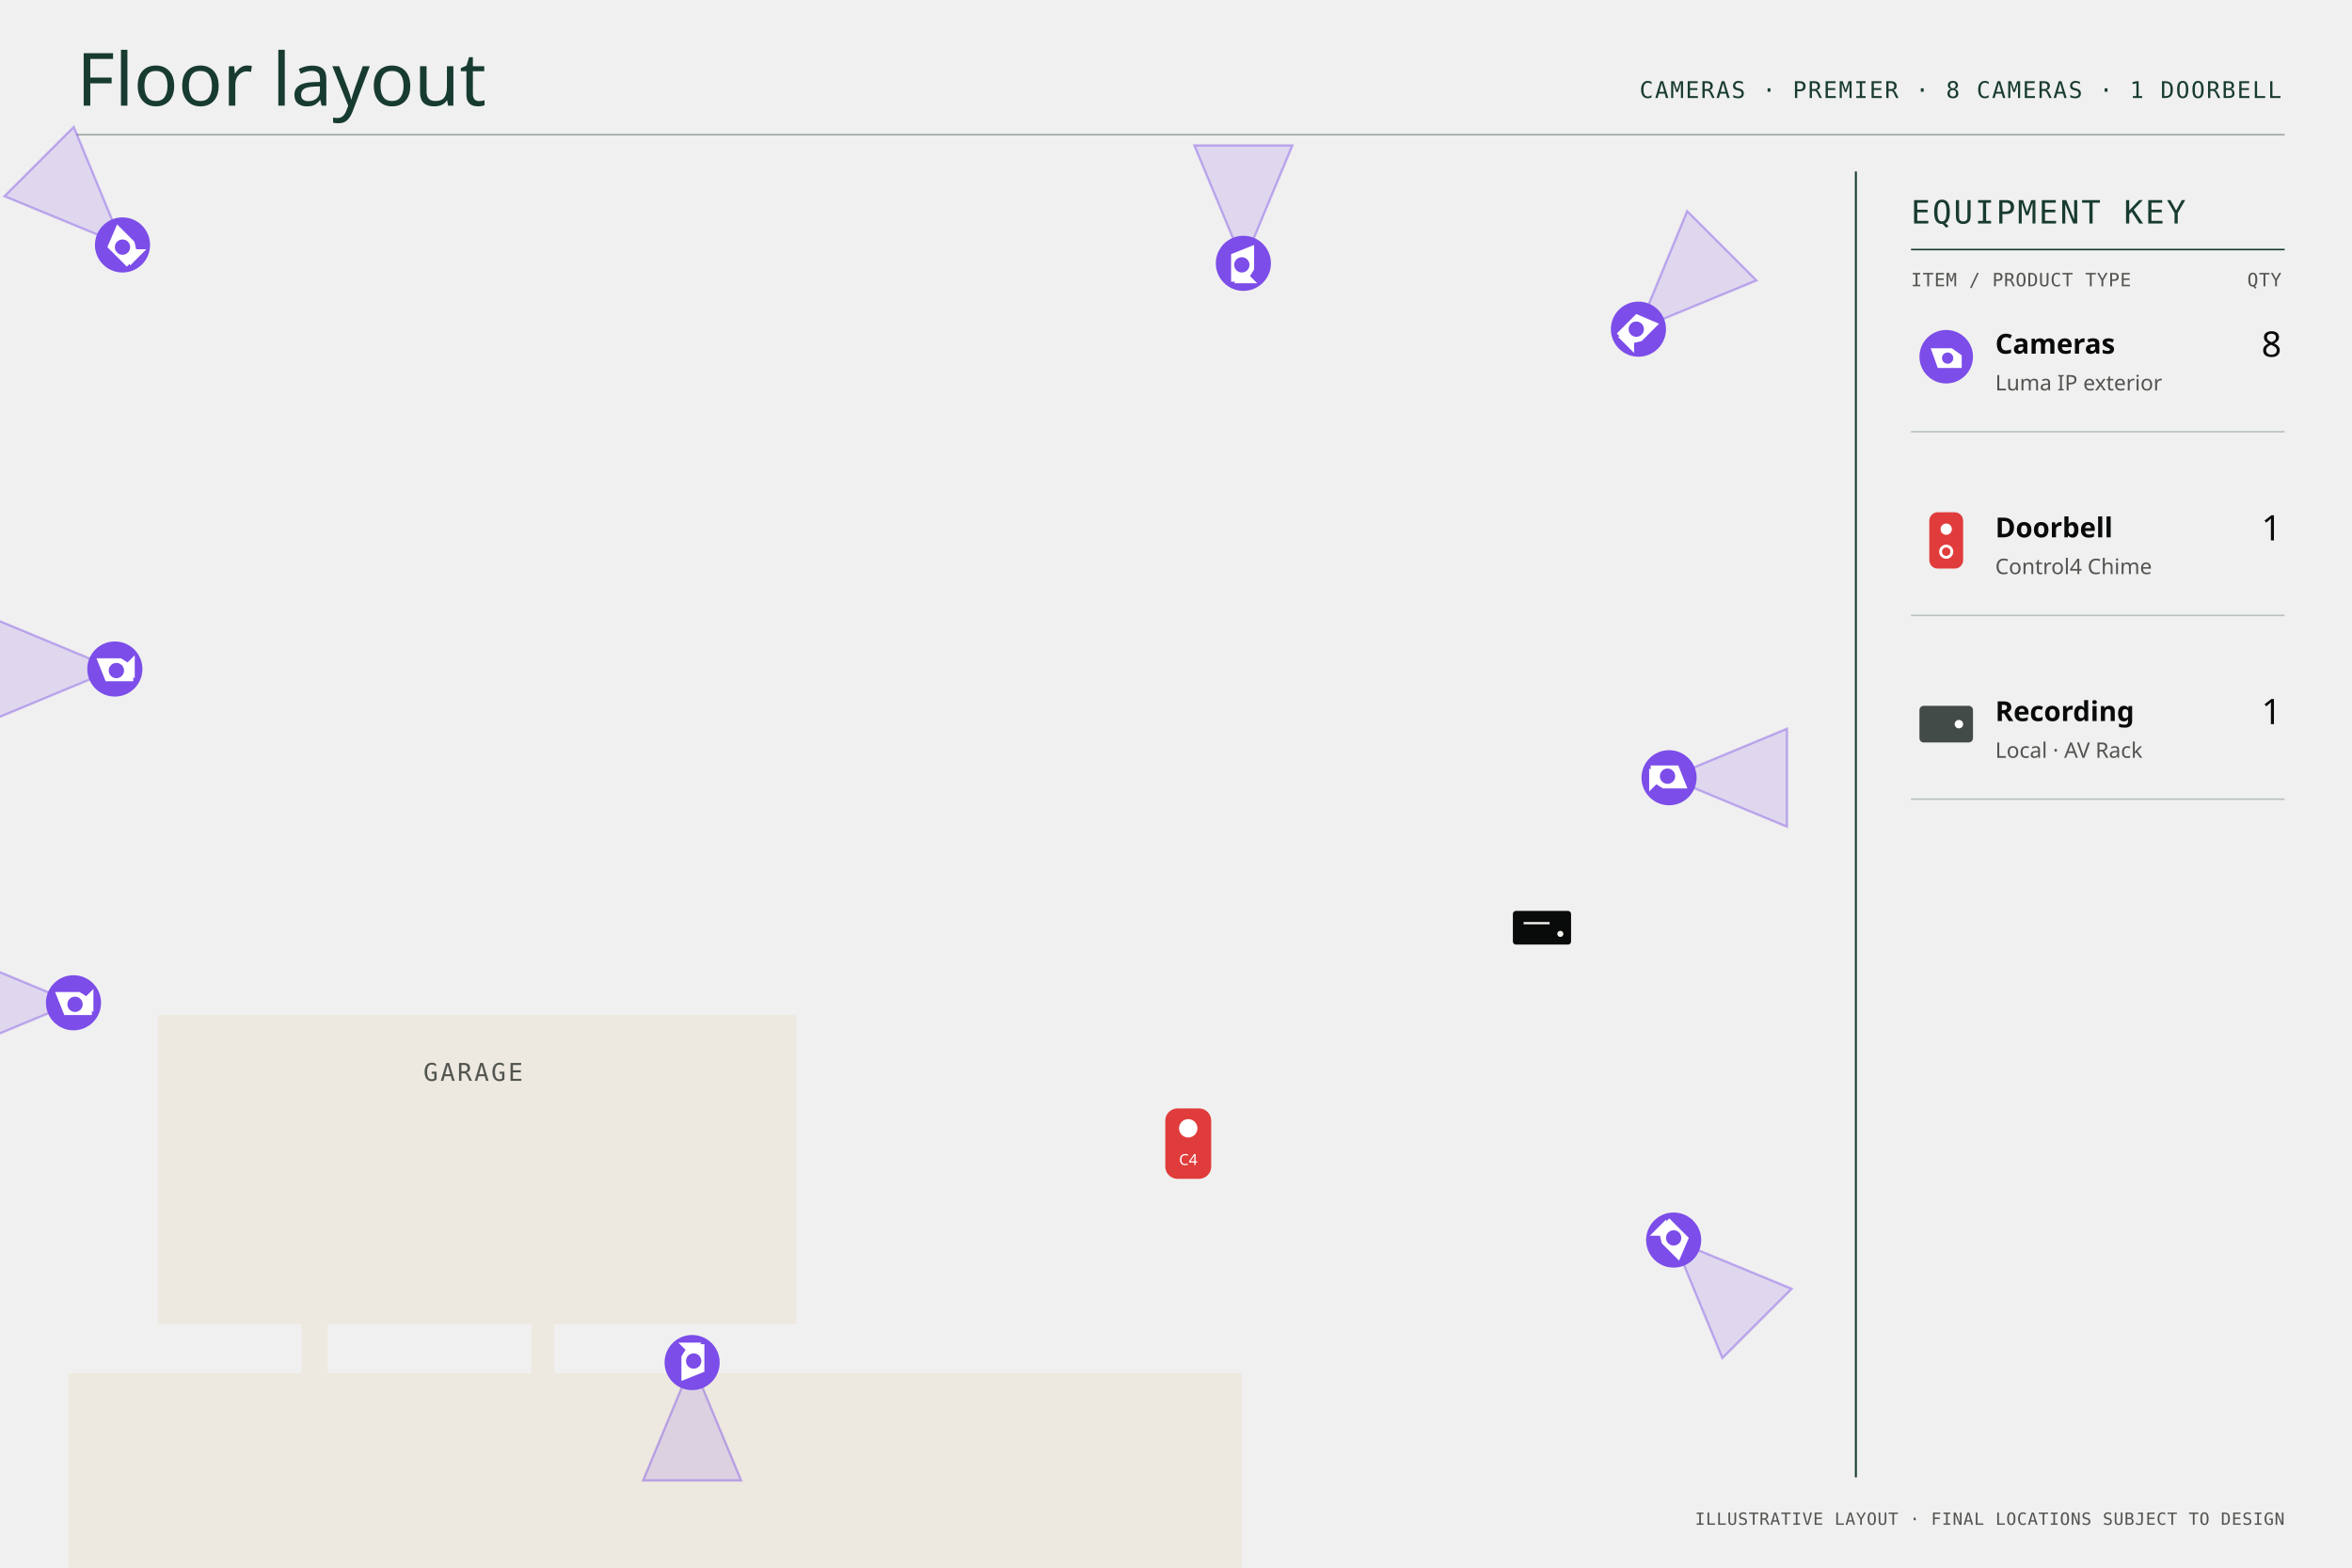
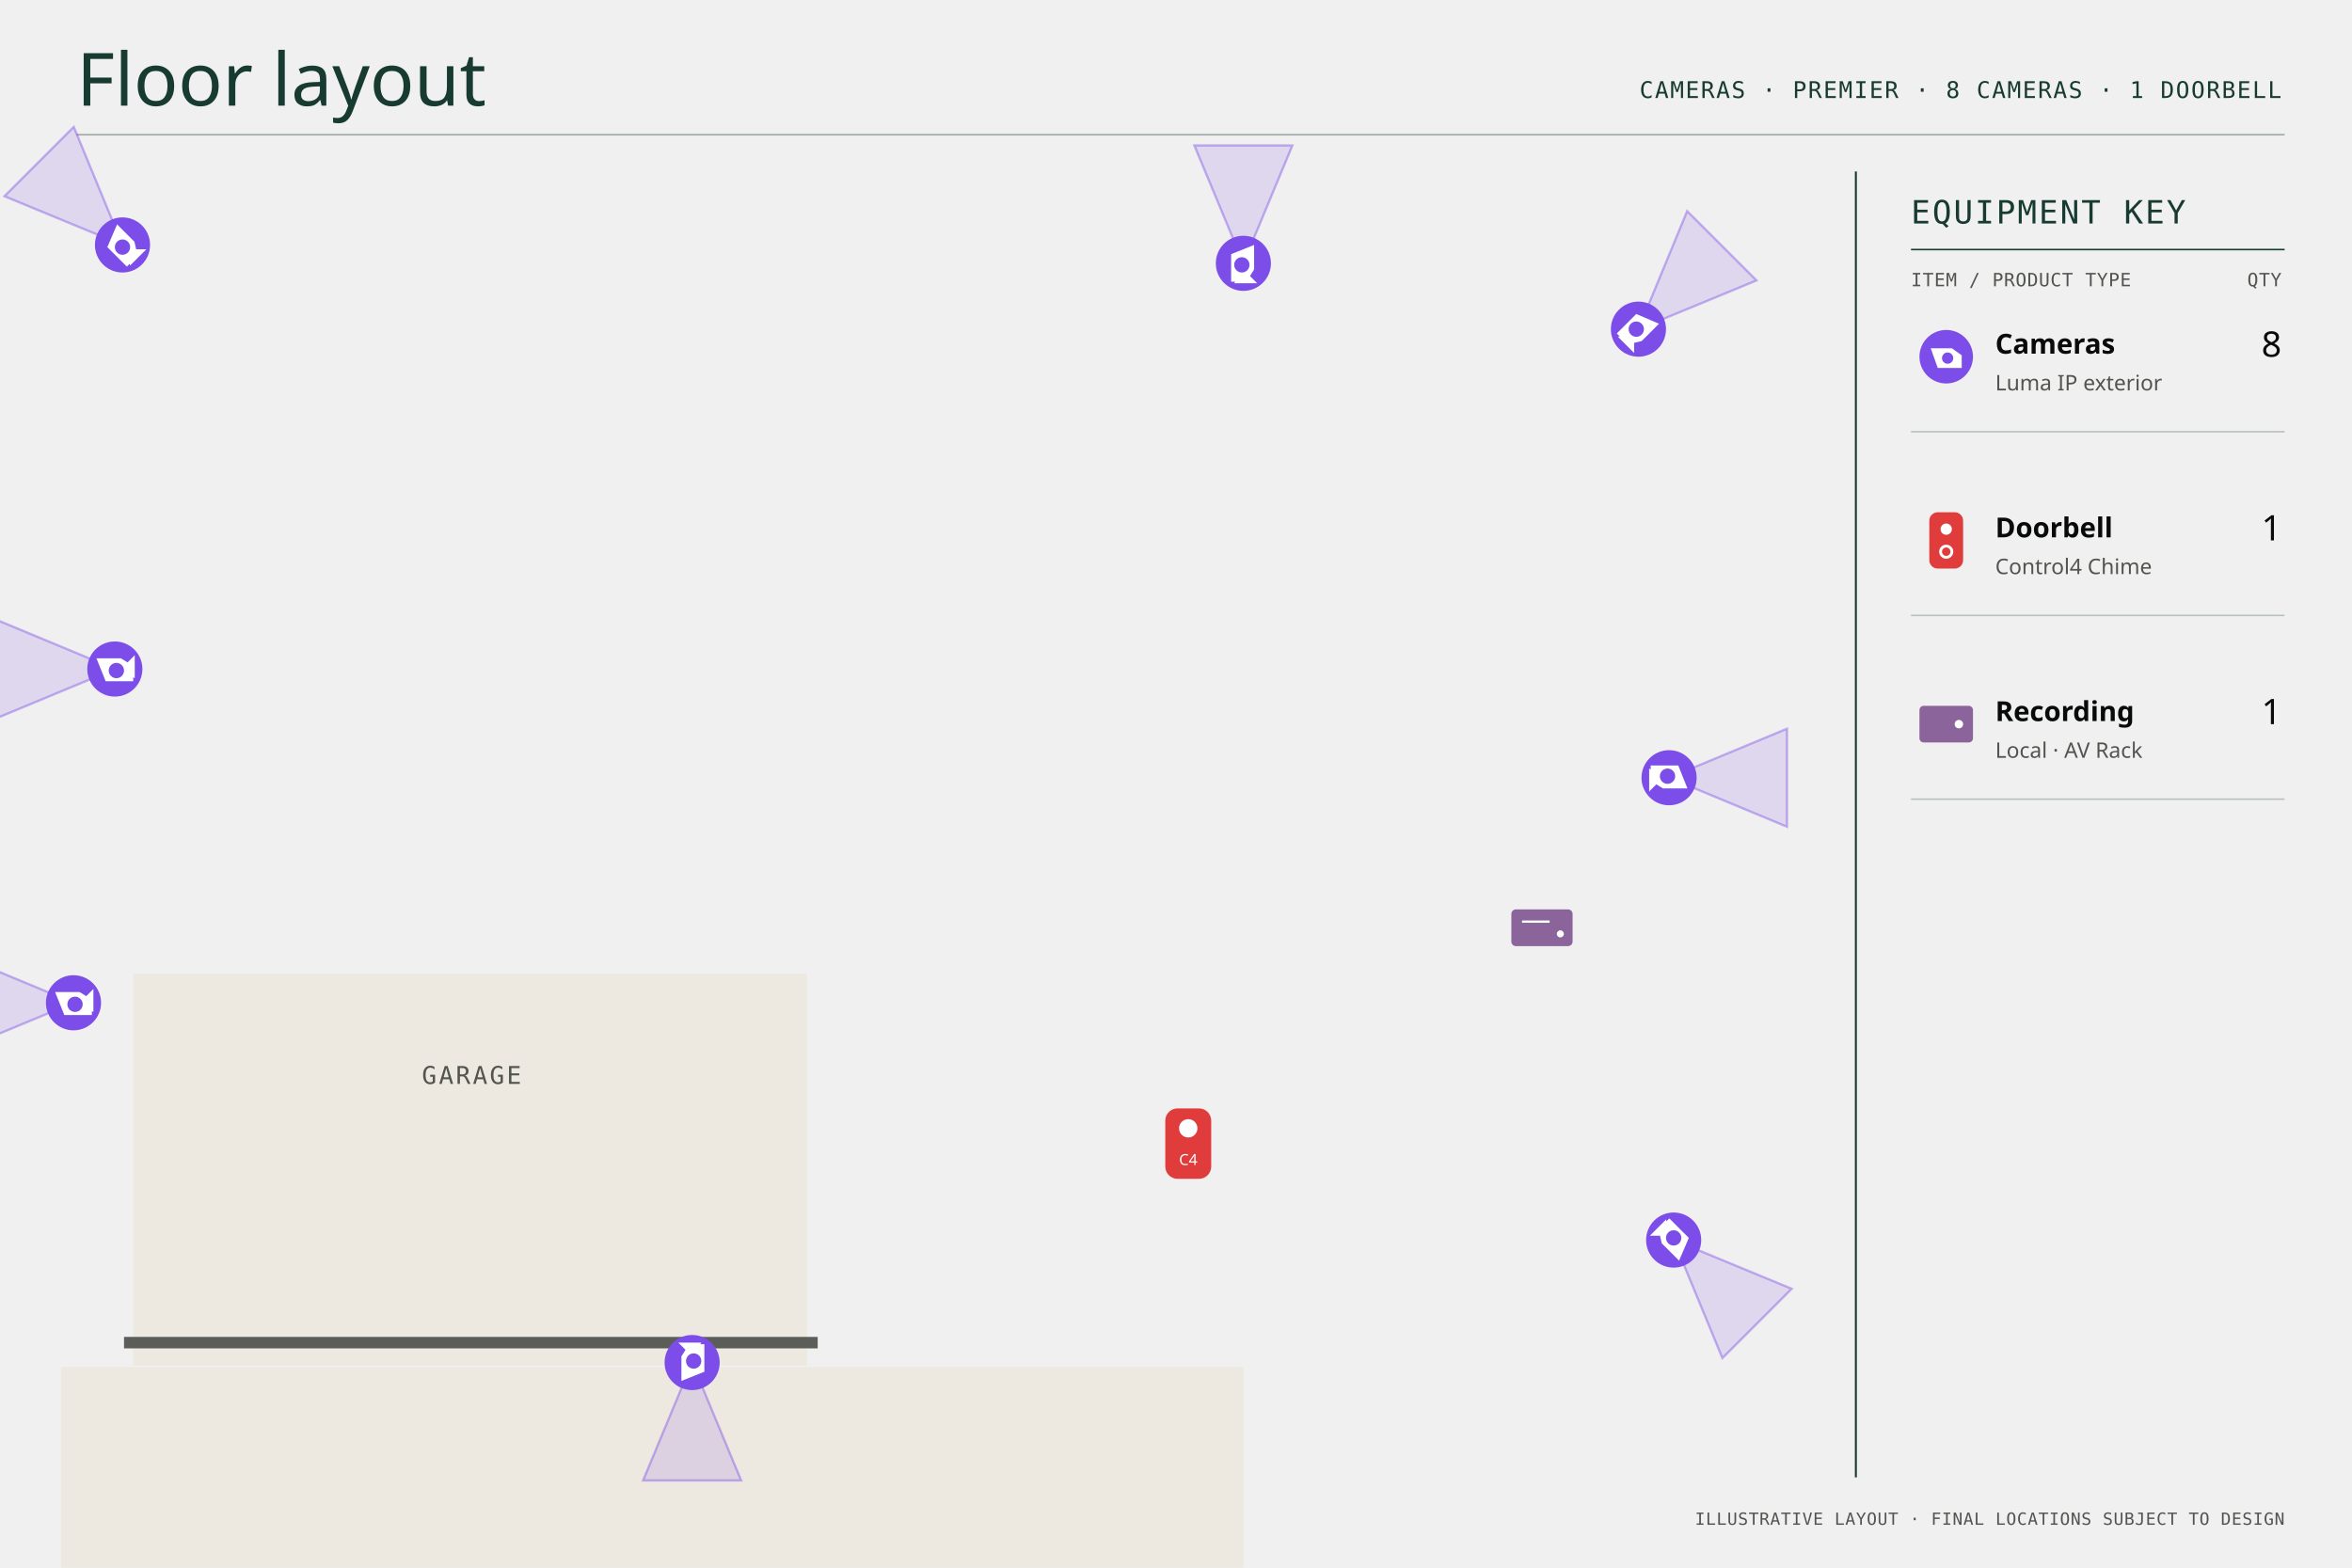
<svg xmlns="http://www.w3.org/2000/svg" viewBox="0 0 1536 1024" width="1536" height="1024" role="img" aria-label="Cameras Premier floor layout and equipment key">
  <text x="50" y="69" fill="#183B31" font-family="Schibsted Grotesk,sans-serif" font-size="48">Floor layout</text>
  <text x="1490" y="64" fill="#183B31" font-family="IBM Plex Mono,monospace" font-size="15" letter-spacing=".065em" text-anchor="end">CAMERAS · PREMIER · 8 CAMERAS · 1 DOORBELL</text>
  <line x1="50" y1="88" x2="1492" y2="88" stroke="#9DA7A3" stroke-width="1" />
-   <g data-pradera-architectural-cleanup="garage">
-     <rect x="103" y="663" width="417" height="202" fill="#EDE9E0" />
-     <rect x="197" y="865" width="17" height="32" fill="#EDE9E0" />
-     <rect x="347" y="865" width="15" height="32" fill="#EDE9E0" />
-     <rect x="45" y="897" width="766" height="127" fill="#EDE9E0" />
-     <text x="309" y="706" font-family="IBM Plex Mono,monospace" font-size="16" font-weight="500" letter-spacing=".09em" fill="#51544F" text-anchor="middle">GARAGE</text>
+   <g data-pradera-architectural-cleanup="garage" aria-label="Open garage architectural reference">
+     <rect x="87" y="636" width="440" height="256" fill="#EDE9E0" />
+     <rect x="40" y="893" width="772" height="131" fill="#EDE9E0" />
+     <line x1="81" y1="877" x2="534" y2="877" stroke="#5B5D58" stroke-width="7.5" />
+     <text x="308" y="708" fill="#51544F" text-anchor="middle" font-family="IBM Plex Mono,monospace" font-size="16" font-weight="500" letter-spacing=".09em">GARAGE</text>
  </g>
  <g transform="translate(80,160) rotate(45)">
    <path d="M0 0L-77 -32L-77 32Z" fill="#7C4DE8" fill-opacity=".15" stroke="#7C4DE8" stroke-opacity=".42" stroke-width="1.5" />
    <circle r="18" fill="#7C4DE8" />
    <path d="M-12 -7h16l8 5v10h-18z" fill="white" />
    <circle cx="1" cy="1" r="5" fill="#7C4DE8" />
    <path d="M8 -4l5 -5v15l-5 -3" fill="white" />
  </g>
  <g transform="translate(1070,215) rotate(135)">
    <path d="M0 0L-77 -32L-77 32Z" fill="#7C4DE8" fill-opacity=".15" stroke="#7C4DE8" stroke-opacity=".42" stroke-width="1.5" />
    <circle r="18" fill="#7C4DE8" />
    <path d="M-12 -7h16l8 5v10h-18z" fill="white" />
    <circle cx="1" cy="1" r="5" fill="#7C4DE8" />
    <path d="M8 -4l5 -5v15l-5 -3" fill="white" />
  </g>
  <g transform="translate(48,655) rotate(0)">
    <path d="M0 0L-77 -32L-77 32Z" fill="#7C4DE8" fill-opacity=".15" stroke="#7C4DE8" stroke-opacity=".42" stroke-width="1.5" />
    <circle r="18" fill="#7C4DE8" />
    <path d="M-12 -7h16l8 5v10h-18z" fill="white" />
    <circle cx="1" cy="1" r="5" fill="#7C4DE8" />
    <path d="M8 -4l5 -5v15l-5 -3" fill="white" />
  </g>
  <g transform="translate(1093,810) rotate(-135)">
    <path d="M0 0L-77 -32L-77 32Z" fill="#7C4DE8" fill-opacity=".15" stroke="#7C4DE8" stroke-opacity=".42" stroke-width="1.5" />
    <circle r="18" fill="#7C4DE8" />
    <path d="M-12 -7h16l8 5v10h-18z" fill="white" />
    <circle cx="1" cy="1" r="5" fill="#7C4DE8" />
    <path d="M8 -4l5 -5v15l-5 -3" fill="white" />
  </g>
  <g transform="translate(812,172) rotate(90)">
    <path d="M0 0L-77 -32L-77 32Z" fill="#7C4DE8" fill-opacity=".15" stroke="#7C4DE8" stroke-opacity=".42" stroke-width="1.5" />
    <circle r="18" fill="#7C4DE8" />
    <path d="M-12 -7h16l8 5v10h-18z" fill="white" />
    <circle cx="1" cy="1" r="5" fill="#7C4DE8" />
    <path d="M8 -4l5 -5v15l-5 -3" fill="white" />
  </g>
  <g transform="translate(1090,508) rotate(180)">
    <path d="M0 0L-77 -32L-77 32Z" fill="#7C4DE8" fill-opacity=".15" stroke="#7C4DE8" stroke-opacity=".42" stroke-width="1.5" />
    <circle r="18" fill="#7C4DE8" />
    <path d="M-12 -7h16l8 5v10h-18z" fill="white" />
    <circle cx="1" cy="1" r="5" fill="#7C4DE8" />
    <path d="M8 -4l5 -5v15l-5 -3" fill="white" />
  </g>
  <g transform="translate(452,890) rotate(-90)">
    <path d="M0 0L-77 -32L-77 32Z" fill="#7C4DE8" fill-opacity=".15" stroke="#7C4DE8" stroke-opacity=".42" stroke-width="1.5" />
    <circle r="18" fill="#7C4DE8" />
    <path d="M-12 -7h16l8 5v10h-18z" fill="white" />
    <circle cx="1" cy="1" r="5" fill="#7C4DE8" />
    <path d="M8 -4l5 -5v15l-5 -3" fill="white" />
  </g>
  <g transform="translate(75,437) rotate(0)">
    <path d="M0 0L-77 -32L-77 32Z" fill="#7C4DE8" fill-opacity=".15" stroke="#7C4DE8" stroke-opacity=".42" stroke-width="1.5" />
    <circle r="18" fill="#7C4DE8" />
    <path d="M-12 -7h16l8 5v10h-18z" fill="white" />
    <circle cx="1" cy="1" r="5" fill="#7C4DE8" />
    <path d="M8 -4l5 -5v15l-5 -3" fill="white" />
  </g>
  <g transform="translate(776,747)">
    <rect x="-15" y="-23" width="30" height="46" rx="8" fill="#E03C3C" />
    <circle cy="-10" r="6" fill="white" />
    <text x="0" y="14" fill="white" font-family="Instrument Sans,sans-serif" font-size="10" text-anchor="middle">C4</text>
  </g>
  <g transform="translate(1007,606)" aria-label="recorder in mechanical room">
-     <rect x="-19" y="-11" width="38" height="22" rx="2" fill="#090B0A" />
-     <path d="M-12 -3H5" stroke="#F1F0EB" stroke-width="1.5" />
-     <circle cx="12" cy="4" r="2" fill="#F1F0EB" />
+     <rect x="-20" y="-12" width="40" height="24" rx="3" fill="#8A649B" />
+     <path d="M-13 -4H5" stroke="#FFF" stroke-width="1.5" />
+     <circle cx="12" cy="4" r="2.3" fill="#FFF" />
  </g>
  <line x1="1212" y1="112" x2="1212" y2="965" stroke="#183B31" stroke-width="1.3" />
  <text x="1248" y="146" fill="#183B31" font-family="IBM Plex Mono,monospace" font-size="21" letter-spacing=".06em">EQUIPMENT KEY</text>
  <line x1="1248" y1="163" x2="1492" y2="163" stroke="#183B31" stroke-width="1" />
  <text x="1248" y="187" fill="#51544F" font-family="IBM Plex Mono,monospace" font-size="12" letter-spacing=".03em">ITEM / PRODUCT TYPE</text>
  <text x="1490" y="187" fill="#51544F" font-family="IBM Plex Mono,monospace" font-size="12" letter-spacing=".03em" text-anchor="end">QTY</text>
  <g transform="translate(1271,233) scale(0.92)">
    <circle r="19" fill="#7C4DE8" />
    <path d="M-11 -6h15l7 5v9h-17z" fill="white" />
    <circle cx="1" cy="1" r="4" fill="#7C4DE8" />
  </g>
  <text x="1303" y="231" fill="#090B0A" font-family="Instrument Sans,sans-serif" font-size="18" font-weight="600">Cameras</text>
  <text x="1303" y="255" fill="#51544F" font-family="Instrument Sans,sans-serif" font-size="14">Luma IP exterior</text>
  <text x="1490" y="233" fill="#090B0A" font-family="Instrument Sans,sans-serif" font-size="23" text-anchor="end">8</text>
  <line x1="1248" y1="282" x2="1492" y2="282" stroke="#B8C1BC" stroke-width="1" />
  <g transform="translate(1271,353) scale(0.92)">
    <rect x="-12" y="-20" width="24" height="40" rx="6" fill="#E03C3C" />
    <circle cy="-8" r="4" fill="white" />
    <circle cy="8" r="4" fill="none" stroke="white" stroke-width="2" />
  </g>
  <text x="1303" y="351" fill="#090B0A" font-family="Instrument Sans,sans-serif" font-size="18" font-weight="600">Doorbell</text>
  <text x="1303" y="375" fill="#51544F" font-family="Instrument Sans,sans-serif" font-size="14">Control4 Chime</text>
  <text x="1490" y="353" fill="#090B0A" font-family="Instrument Sans,sans-serif" font-size="23" text-anchor="end">1</text>
  <line x1="1248" y1="402" x2="1492" y2="402" stroke="#B8C1BC" stroke-width="1" />
  <g transform="translate(1271,473) scale(0.92)">
-     <rect x="-19" y="-13" width="38" height="26" rx="3" fill="#434B48" />
+     <rect x="-19" y="-13" width="38" height="26" rx="3" fill="#8A649B" />
    <circle cx="9" cy="0" r="3" fill="white" />
  </g>
  <text x="1303" y="471" fill="#090B0A" font-family="Instrument Sans,sans-serif" font-size="18" font-weight="600">Recording</text>
  <text x="1303" y="495" fill="#51544F" font-family="Instrument Sans,sans-serif" font-size="14">Local · AV Rack</text>
  <text x="1490" y="473" fill="#090B0A" font-family="Instrument Sans,sans-serif" font-size="23" text-anchor="end">1</text>
  <line x1="1248" y1="522" x2="1492" y2="522" stroke="#B8C1BC" stroke-width="1" />
  <text x="1492" y="996" fill="#51544F" font-family="IBM Plex Mono,monospace" font-size="11" letter-spacing=".035em" text-anchor="end">ILLUSTRATIVE LAYOUT · FINAL LOCATIONS SUBJECT TO DESIGN</text>
</svg>
